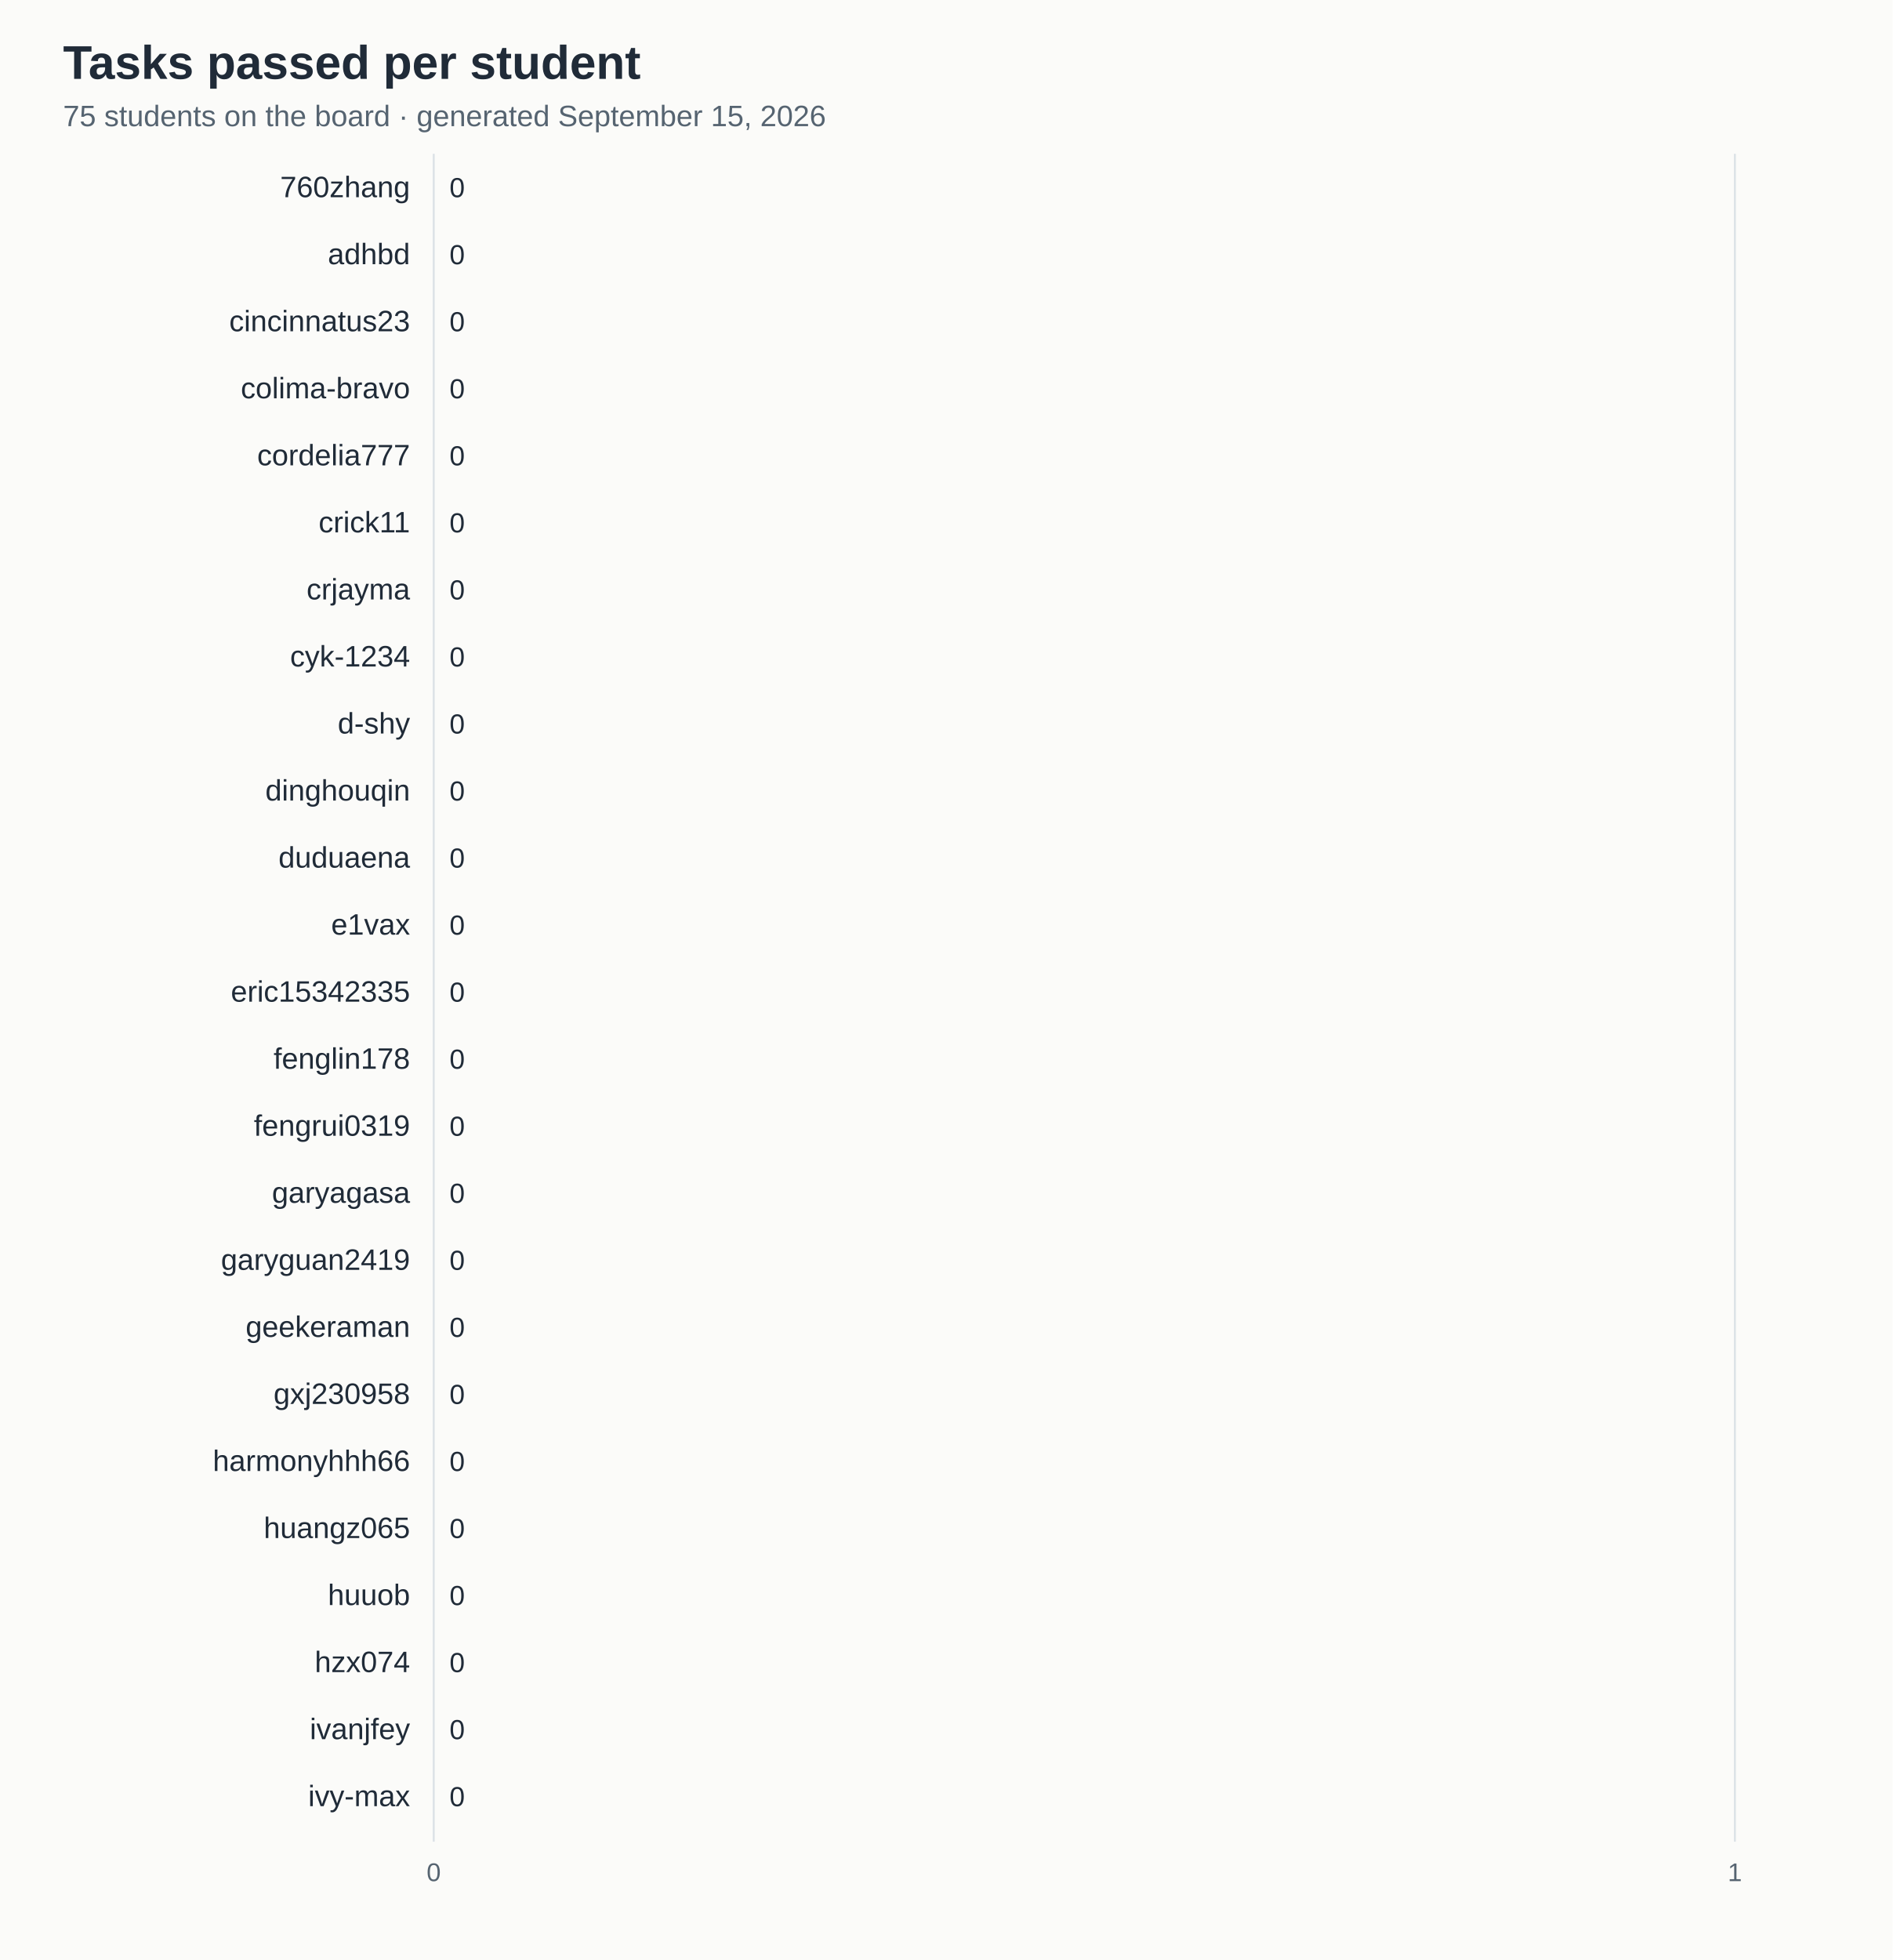
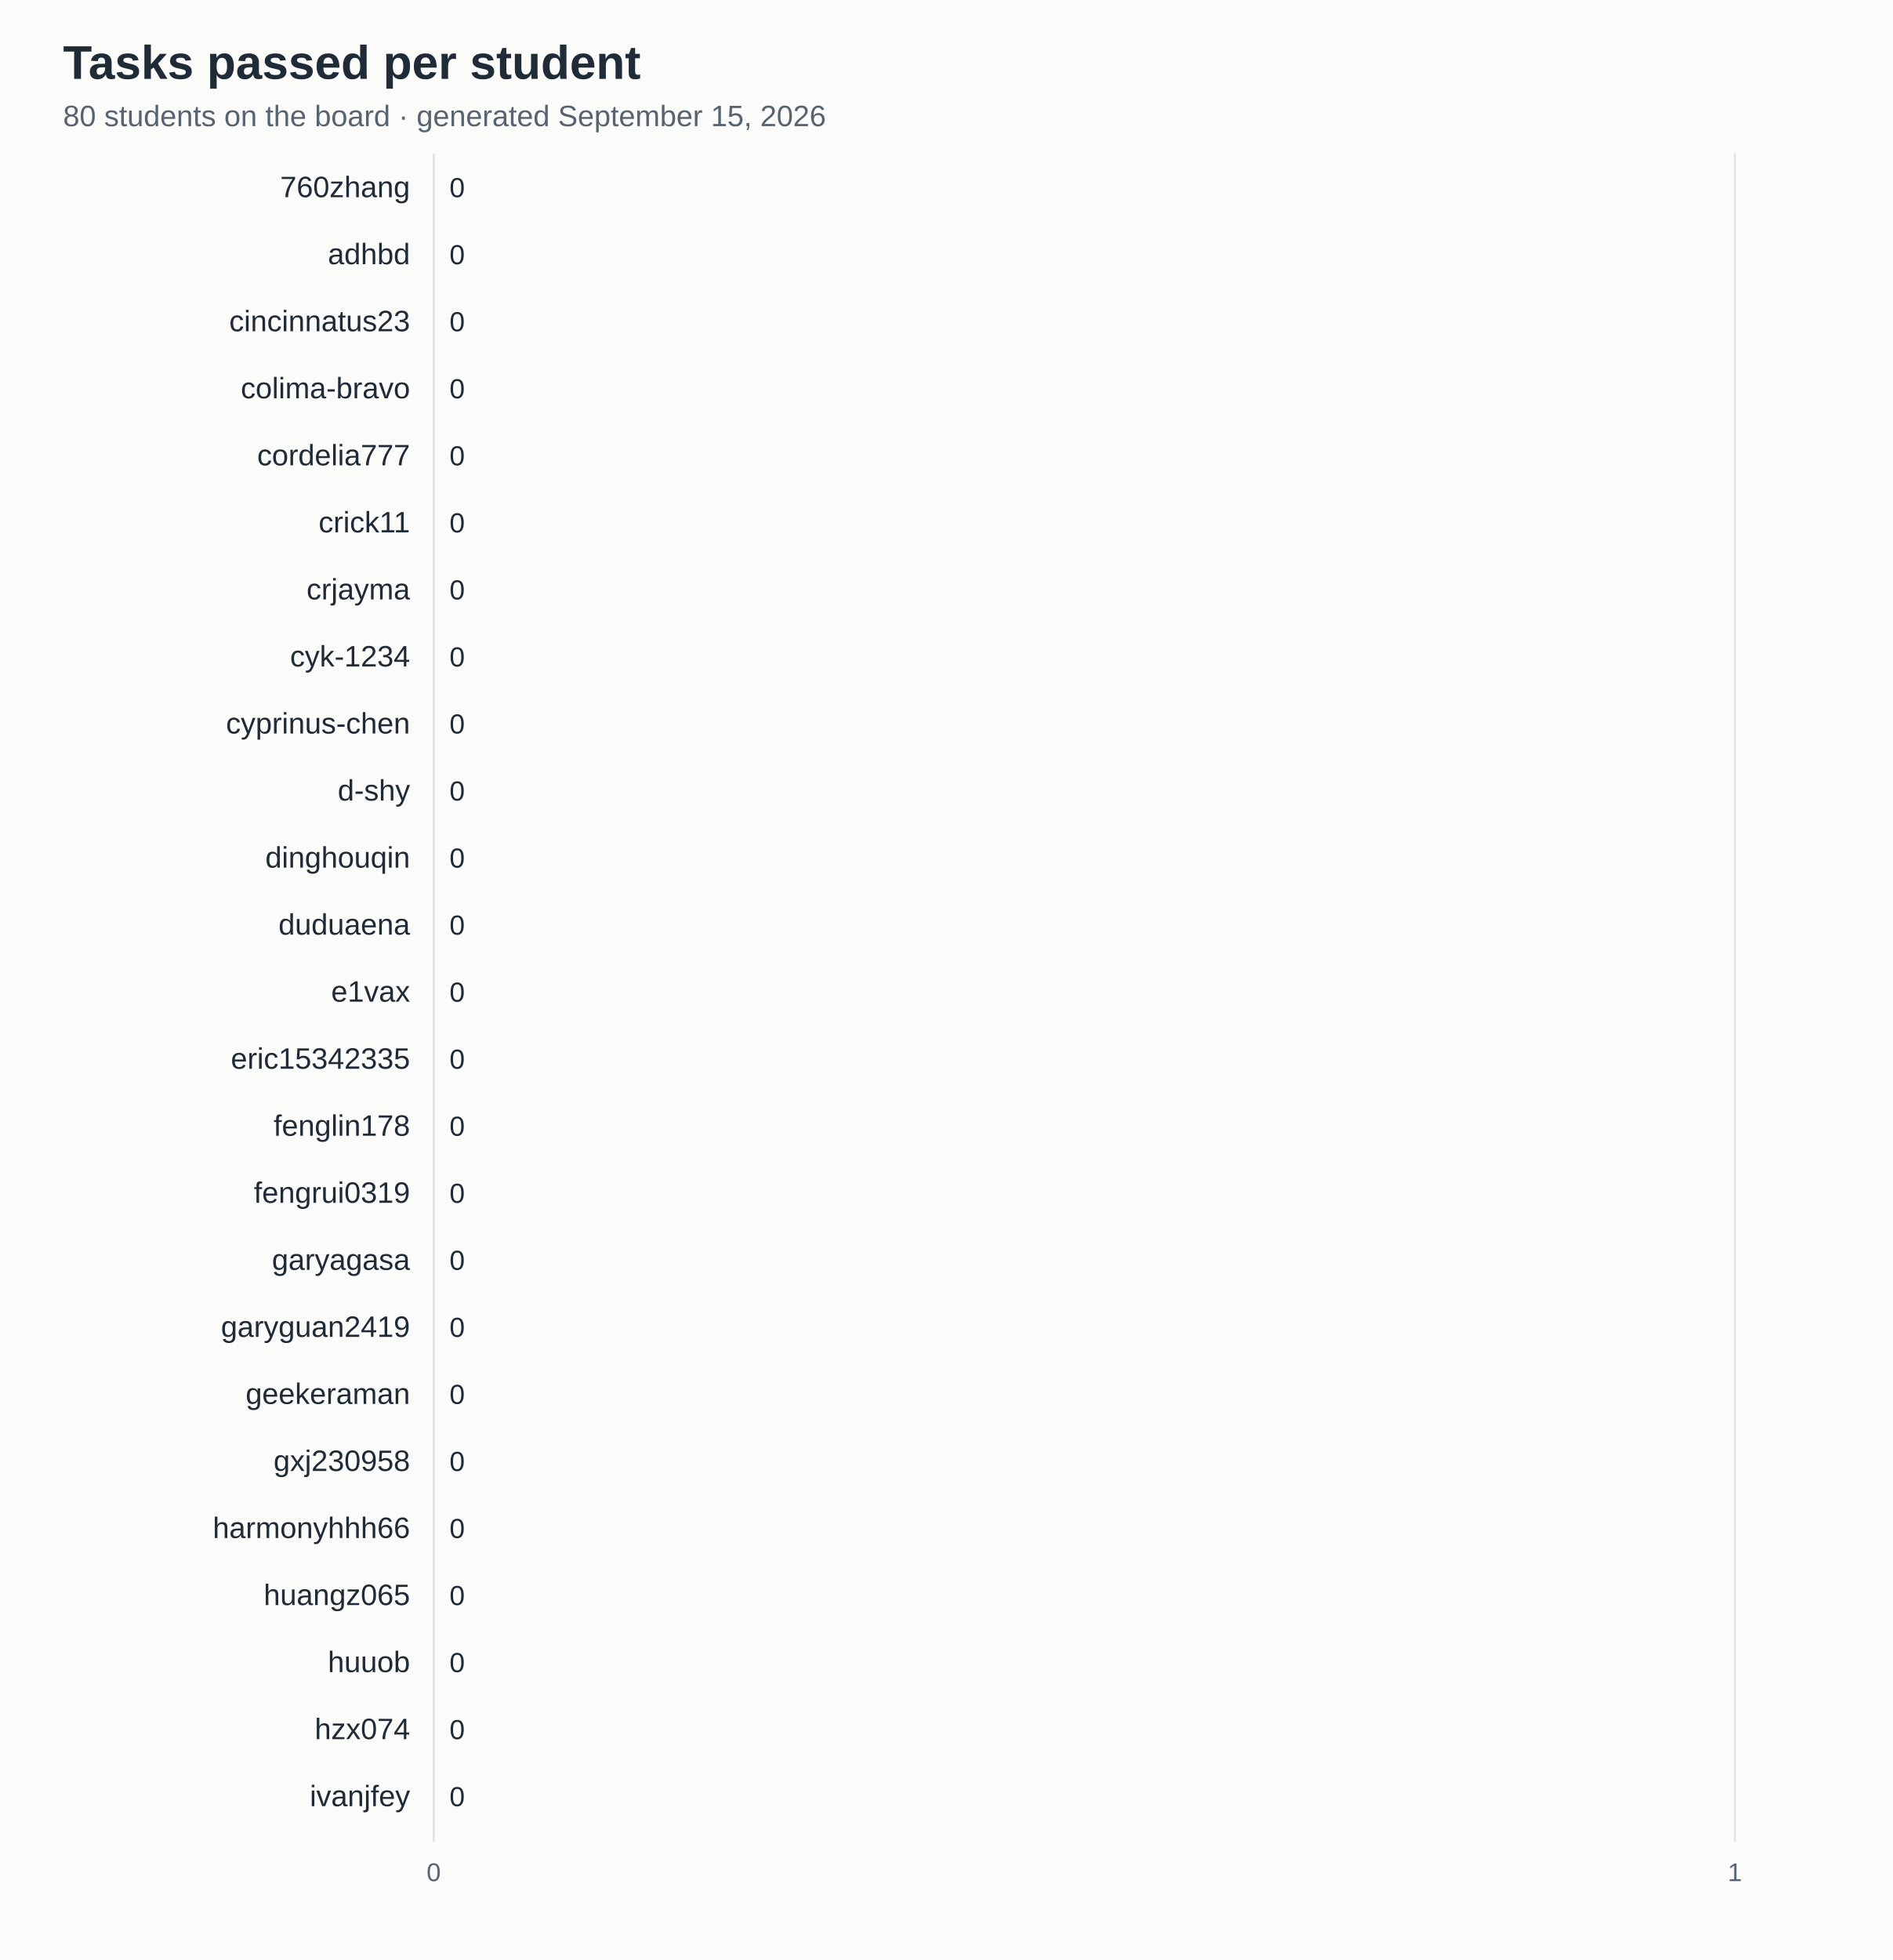
<svg xmlns="http://www.w3.org/2000/svg" width="960" height="994" viewBox="0 0 960 994" role="img" aria-labelledby="t" font-family="Arial, Helvetica Neue, PingFang SC, sans-serif">
  <rect width="960" height="994" fill="#fbfbf9" />
  <text x="32" y="40" font-size="24" font-weight="700" fill="#202b38">Tasks passed per student</text>
-   <text x="32" y="64" font-size="15" fill="#566471">75 students on the board · generated September 15, 2026</text>
+   <text x="32" y="64" font-size="15" fill="#566471">80 students on the board · generated September 15, 2026</text>
  <line x1="220.0" y1="78" x2="220.0" y2="934" stroke="#dce2e7" />
  <text x="220.0" y="954" font-size="13" fill="#566471" text-anchor="middle">0</text>
  <line x1="880.0" y1="78" x2="880.0" y2="934" stroke="#dce2e7" />
  <text x="880.0" y="954" font-size="13" fill="#566471" text-anchor="middle">1</text>
  <text x="208" y="100.0" font-size="15" fill="#202b38" text-anchor="end">760zhang</text>
  <text x="228.0" y="100.0" font-size="14" fill="#202b38">0</text>
  <text x="208" y="134.0" font-size="15" fill="#202b38" text-anchor="end">adhbd</text>
  <text x="228.0" y="134.0" font-size="14" fill="#202b38">0</text>
  <text x="208" y="168.0" font-size="15" fill="#202b38" text-anchor="end">cincinnatus23</text>
  <text x="228.0" y="168.0" font-size="14" fill="#202b38">0</text>
  <text x="208" y="202.0" font-size="15" fill="#202b38" text-anchor="end">colima-bravo</text>
  <text x="228.0" y="202.0" font-size="14" fill="#202b38">0</text>
  <text x="208" y="236.0" font-size="15" fill="#202b38" text-anchor="end">cordelia777</text>
  <text x="228.0" y="236.0" font-size="14" fill="#202b38">0</text>
  <text x="208" y="270.0" font-size="15" fill="#202b38" text-anchor="end">crick11</text>
  <text x="228.0" y="270.0" font-size="14" fill="#202b38">0</text>
  <text x="208" y="304.0" font-size="15" fill="#202b38" text-anchor="end">crjayma</text>
  <text x="228.0" y="304.0" font-size="14" fill="#202b38">0</text>
  <text x="208" y="338.0" font-size="15" fill="#202b38" text-anchor="end">cyk-1234</text>
  <text x="228.0" y="338.0" font-size="14" fill="#202b38">0</text>
-   <text x="208" y="372.0" font-size="15" fill="#202b38" text-anchor="end">d-shy</text>
+   <text x="208" y="372.0" font-size="15" fill="#202b38" text-anchor="end">cyprinus-chen</text>
  <text x="228.0" y="372.0" font-size="14" fill="#202b38">0</text>
-   <text x="208" y="406.0" font-size="15" fill="#202b38" text-anchor="end">dinghouqin</text>
+   <text x="208" y="406.0" font-size="15" fill="#202b38" text-anchor="end">d-shy</text>
  <text x="228.0" y="406.0" font-size="14" fill="#202b38">0</text>
-   <text x="208" y="440.0" font-size="15" fill="#202b38" text-anchor="end">duduaena</text>
+   <text x="208" y="440.0" font-size="15" fill="#202b38" text-anchor="end">dinghouqin</text>
  <text x="228.0" y="440.0" font-size="14" fill="#202b38">0</text>
-   <text x="208" y="474.0" font-size="15" fill="#202b38" text-anchor="end">e1vax</text>
+   <text x="208" y="474.0" font-size="15" fill="#202b38" text-anchor="end">duduaena</text>
  <text x="228.0" y="474.0" font-size="14" fill="#202b38">0</text>
-   <text x="208" y="508.0" font-size="15" fill="#202b38" text-anchor="end">eric15342335</text>
+   <text x="208" y="508.0" font-size="15" fill="#202b38" text-anchor="end">e1vax</text>
  <text x="228.0" y="508.0" font-size="14" fill="#202b38">0</text>
-   <text x="208" y="542.0" font-size="15" fill="#202b38" text-anchor="end">fenglin178</text>
+   <text x="208" y="542.0" font-size="15" fill="#202b38" text-anchor="end">eric15342335</text>
  <text x="228.0" y="542.0" font-size="14" fill="#202b38">0</text>
-   <text x="208" y="576.0" font-size="15" fill="#202b38" text-anchor="end">fengrui0319</text>
+   <text x="208" y="576.0" font-size="15" fill="#202b38" text-anchor="end">fenglin178</text>
  <text x="228.0" y="576.0" font-size="14" fill="#202b38">0</text>
-   <text x="208" y="610.0" font-size="15" fill="#202b38" text-anchor="end">garyagasa</text>
+   <text x="208" y="610.0" font-size="15" fill="#202b38" text-anchor="end">fengrui0319</text>
  <text x="228.0" y="610.0" font-size="14" fill="#202b38">0</text>
-   <text x="208" y="644.0" font-size="15" fill="#202b38" text-anchor="end">garyguan2419</text>
+   <text x="208" y="644.0" font-size="15" fill="#202b38" text-anchor="end">garyagasa</text>
  <text x="228.0" y="644.0" font-size="14" fill="#202b38">0</text>
-   <text x="208" y="678.0" font-size="15" fill="#202b38" text-anchor="end">geekeraman</text>
+   <text x="208" y="678.0" font-size="15" fill="#202b38" text-anchor="end">garyguan2419</text>
  <text x="228.0" y="678.0" font-size="14" fill="#202b38">0</text>
-   <text x="208" y="712.0" font-size="15" fill="#202b38" text-anchor="end">gxj230958</text>
+   <text x="208" y="712.0" font-size="15" fill="#202b38" text-anchor="end">geekeraman</text>
  <text x="228.0" y="712.0" font-size="14" fill="#202b38">0</text>
-   <text x="208" y="746.0" font-size="15" fill="#202b38" text-anchor="end">harmonyhhh66</text>
+   <text x="208" y="746.0" font-size="15" fill="#202b38" text-anchor="end">gxj230958</text>
  <text x="228.0" y="746.0" font-size="14" fill="#202b38">0</text>
-   <text x="208" y="780.0" font-size="15" fill="#202b38" text-anchor="end">huangz065</text>
+   <text x="208" y="780.0" font-size="15" fill="#202b38" text-anchor="end">harmonyhhh66</text>
  <text x="228.0" y="780.0" font-size="14" fill="#202b38">0</text>
-   <text x="208" y="814.0" font-size="15" fill="#202b38" text-anchor="end">huuob</text>
+   <text x="208" y="814.0" font-size="15" fill="#202b38" text-anchor="end">huangz065</text>
  <text x="228.0" y="814.0" font-size="14" fill="#202b38">0</text>
-   <text x="208" y="848.0" font-size="15" fill="#202b38" text-anchor="end">hzx074</text>
+   <text x="208" y="848.0" font-size="15" fill="#202b38" text-anchor="end">huuob</text>
  <text x="228.0" y="848.0" font-size="14" fill="#202b38">0</text>
-   <text x="208" y="882.0" font-size="15" fill="#202b38" text-anchor="end">ivanjfey</text>
+   <text x="208" y="882.0" font-size="15" fill="#202b38" text-anchor="end">hzx074</text>
  <text x="228.0" y="882.0" font-size="14" fill="#202b38">0</text>
-   <text x="208" y="916.0" font-size="15" fill="#202b38" text-anchor="end">ivy-max</text>
+   <text x="208" y="916.0" font-size="15" fill="#202b38" text-anchor="end">ivanjfey</text>
  <text x="228.0" y="916.0" font-size="14" fill="#202b38">0</text>
</svg>
